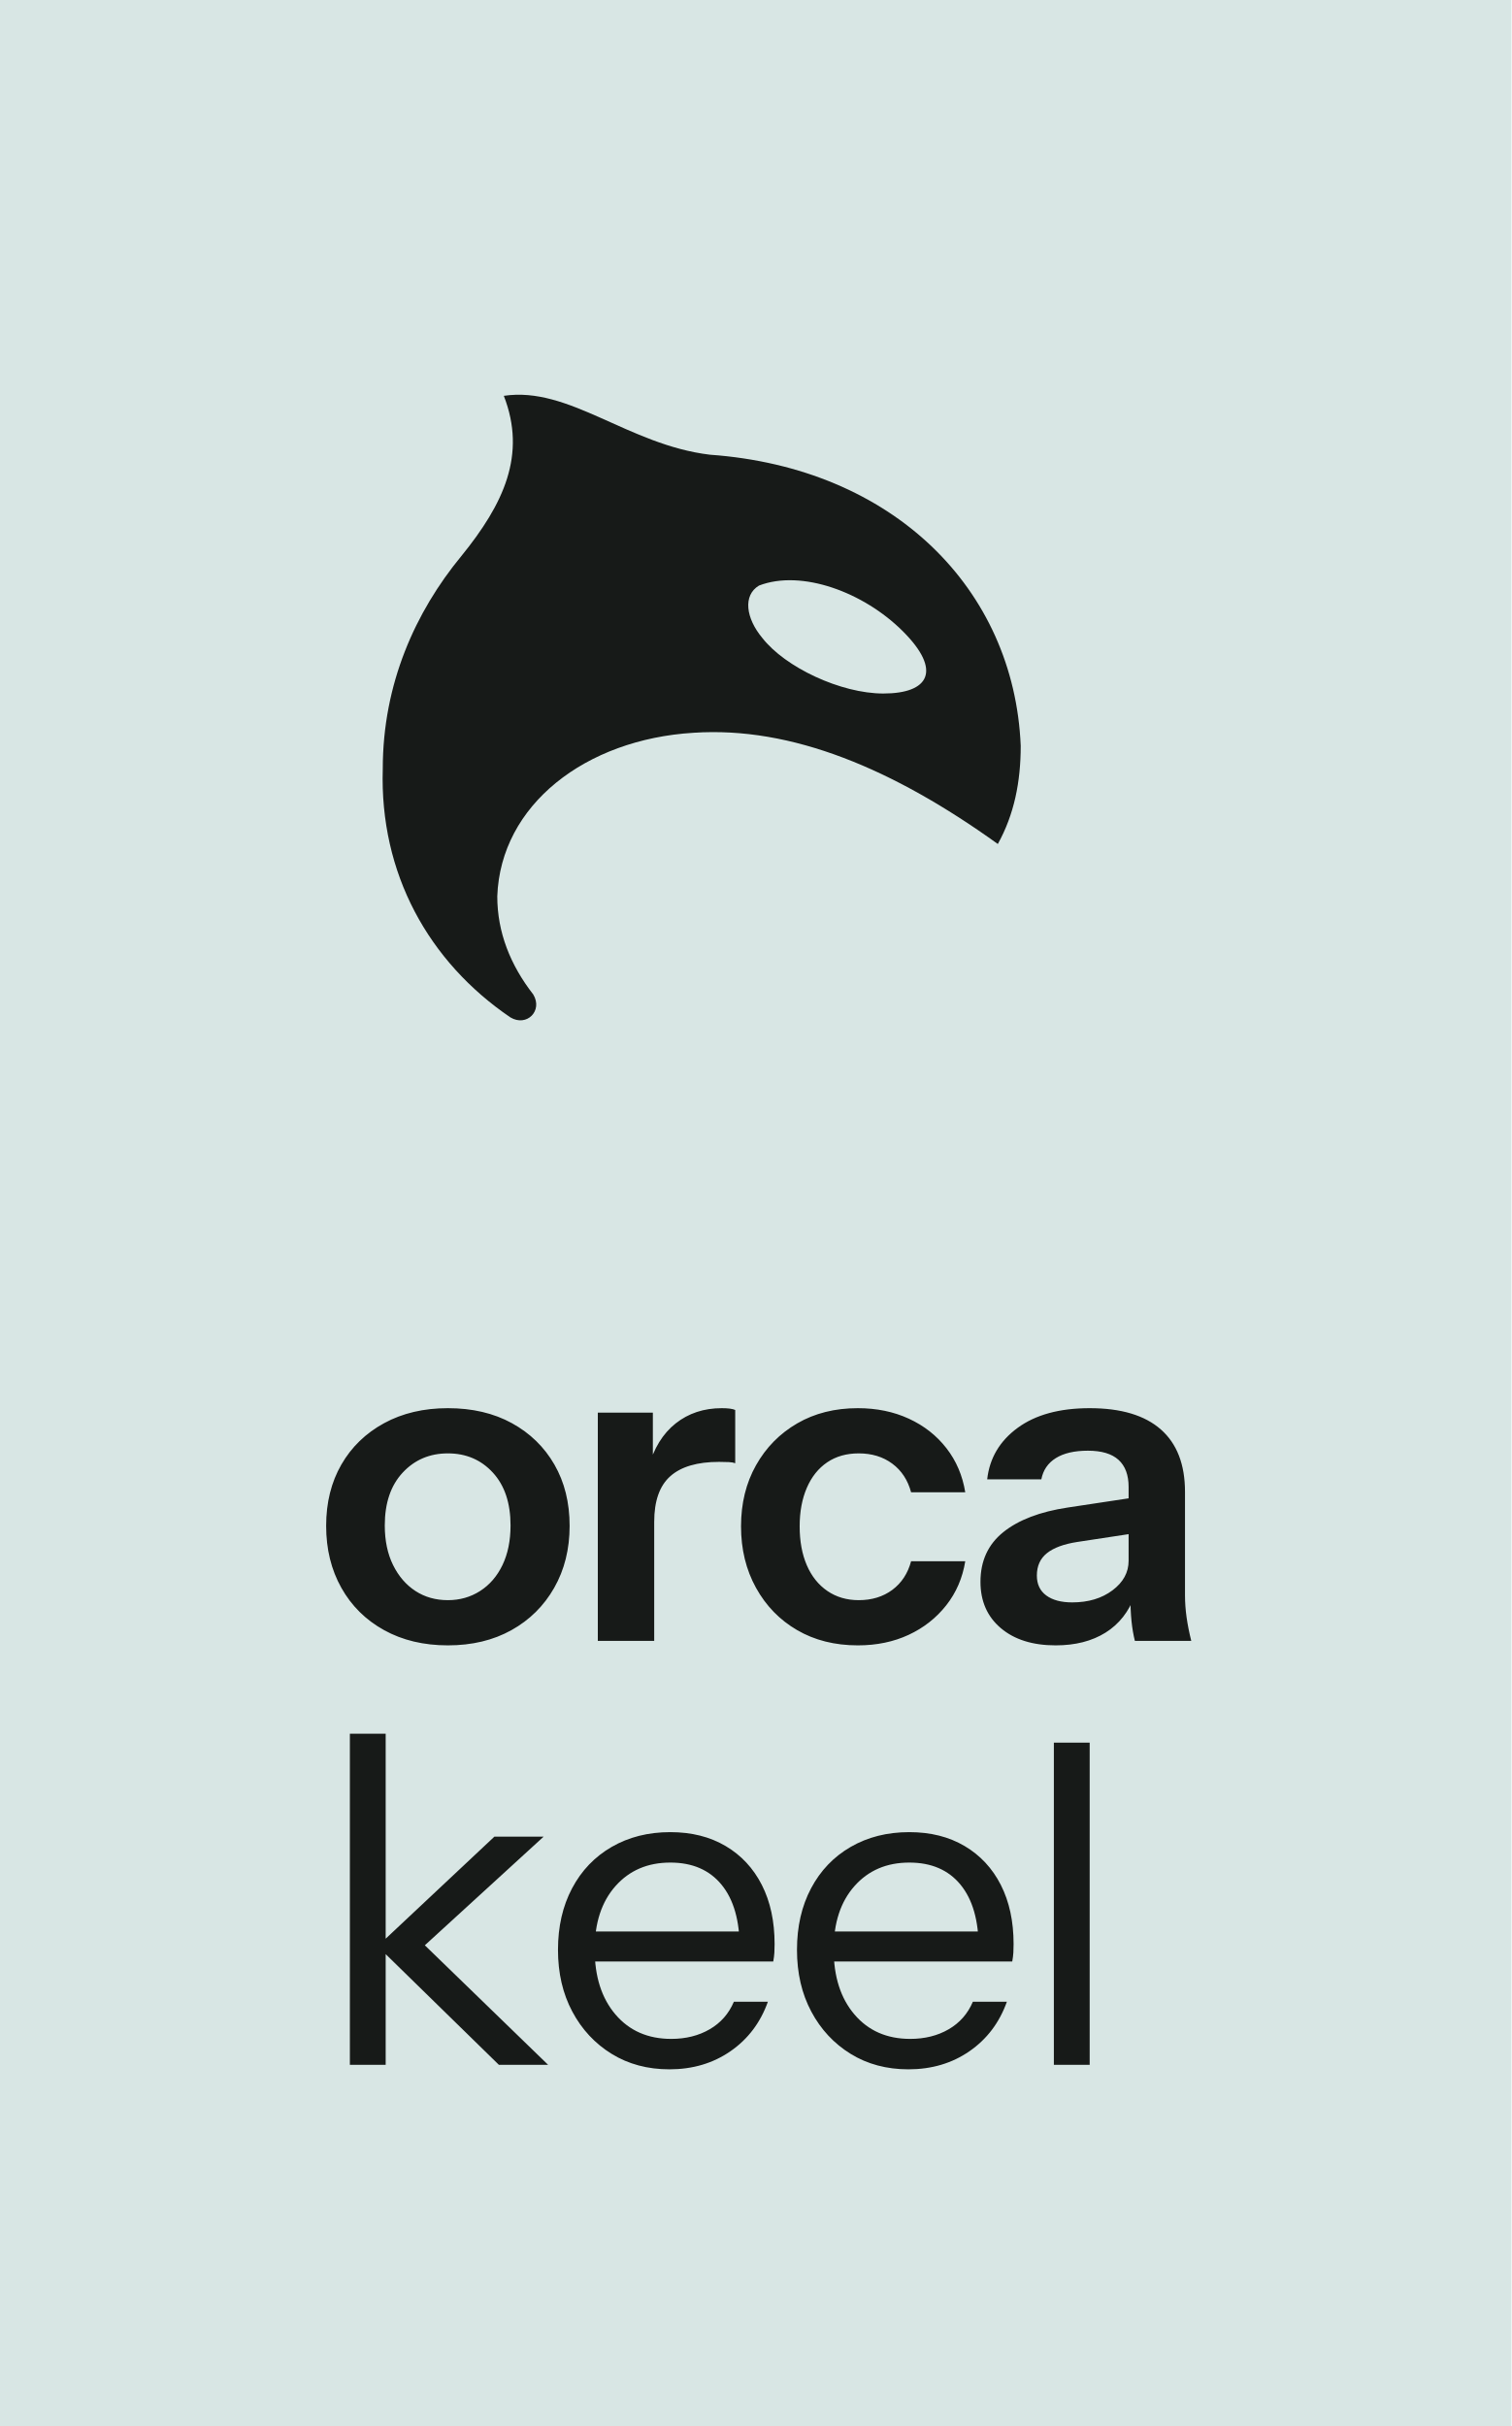
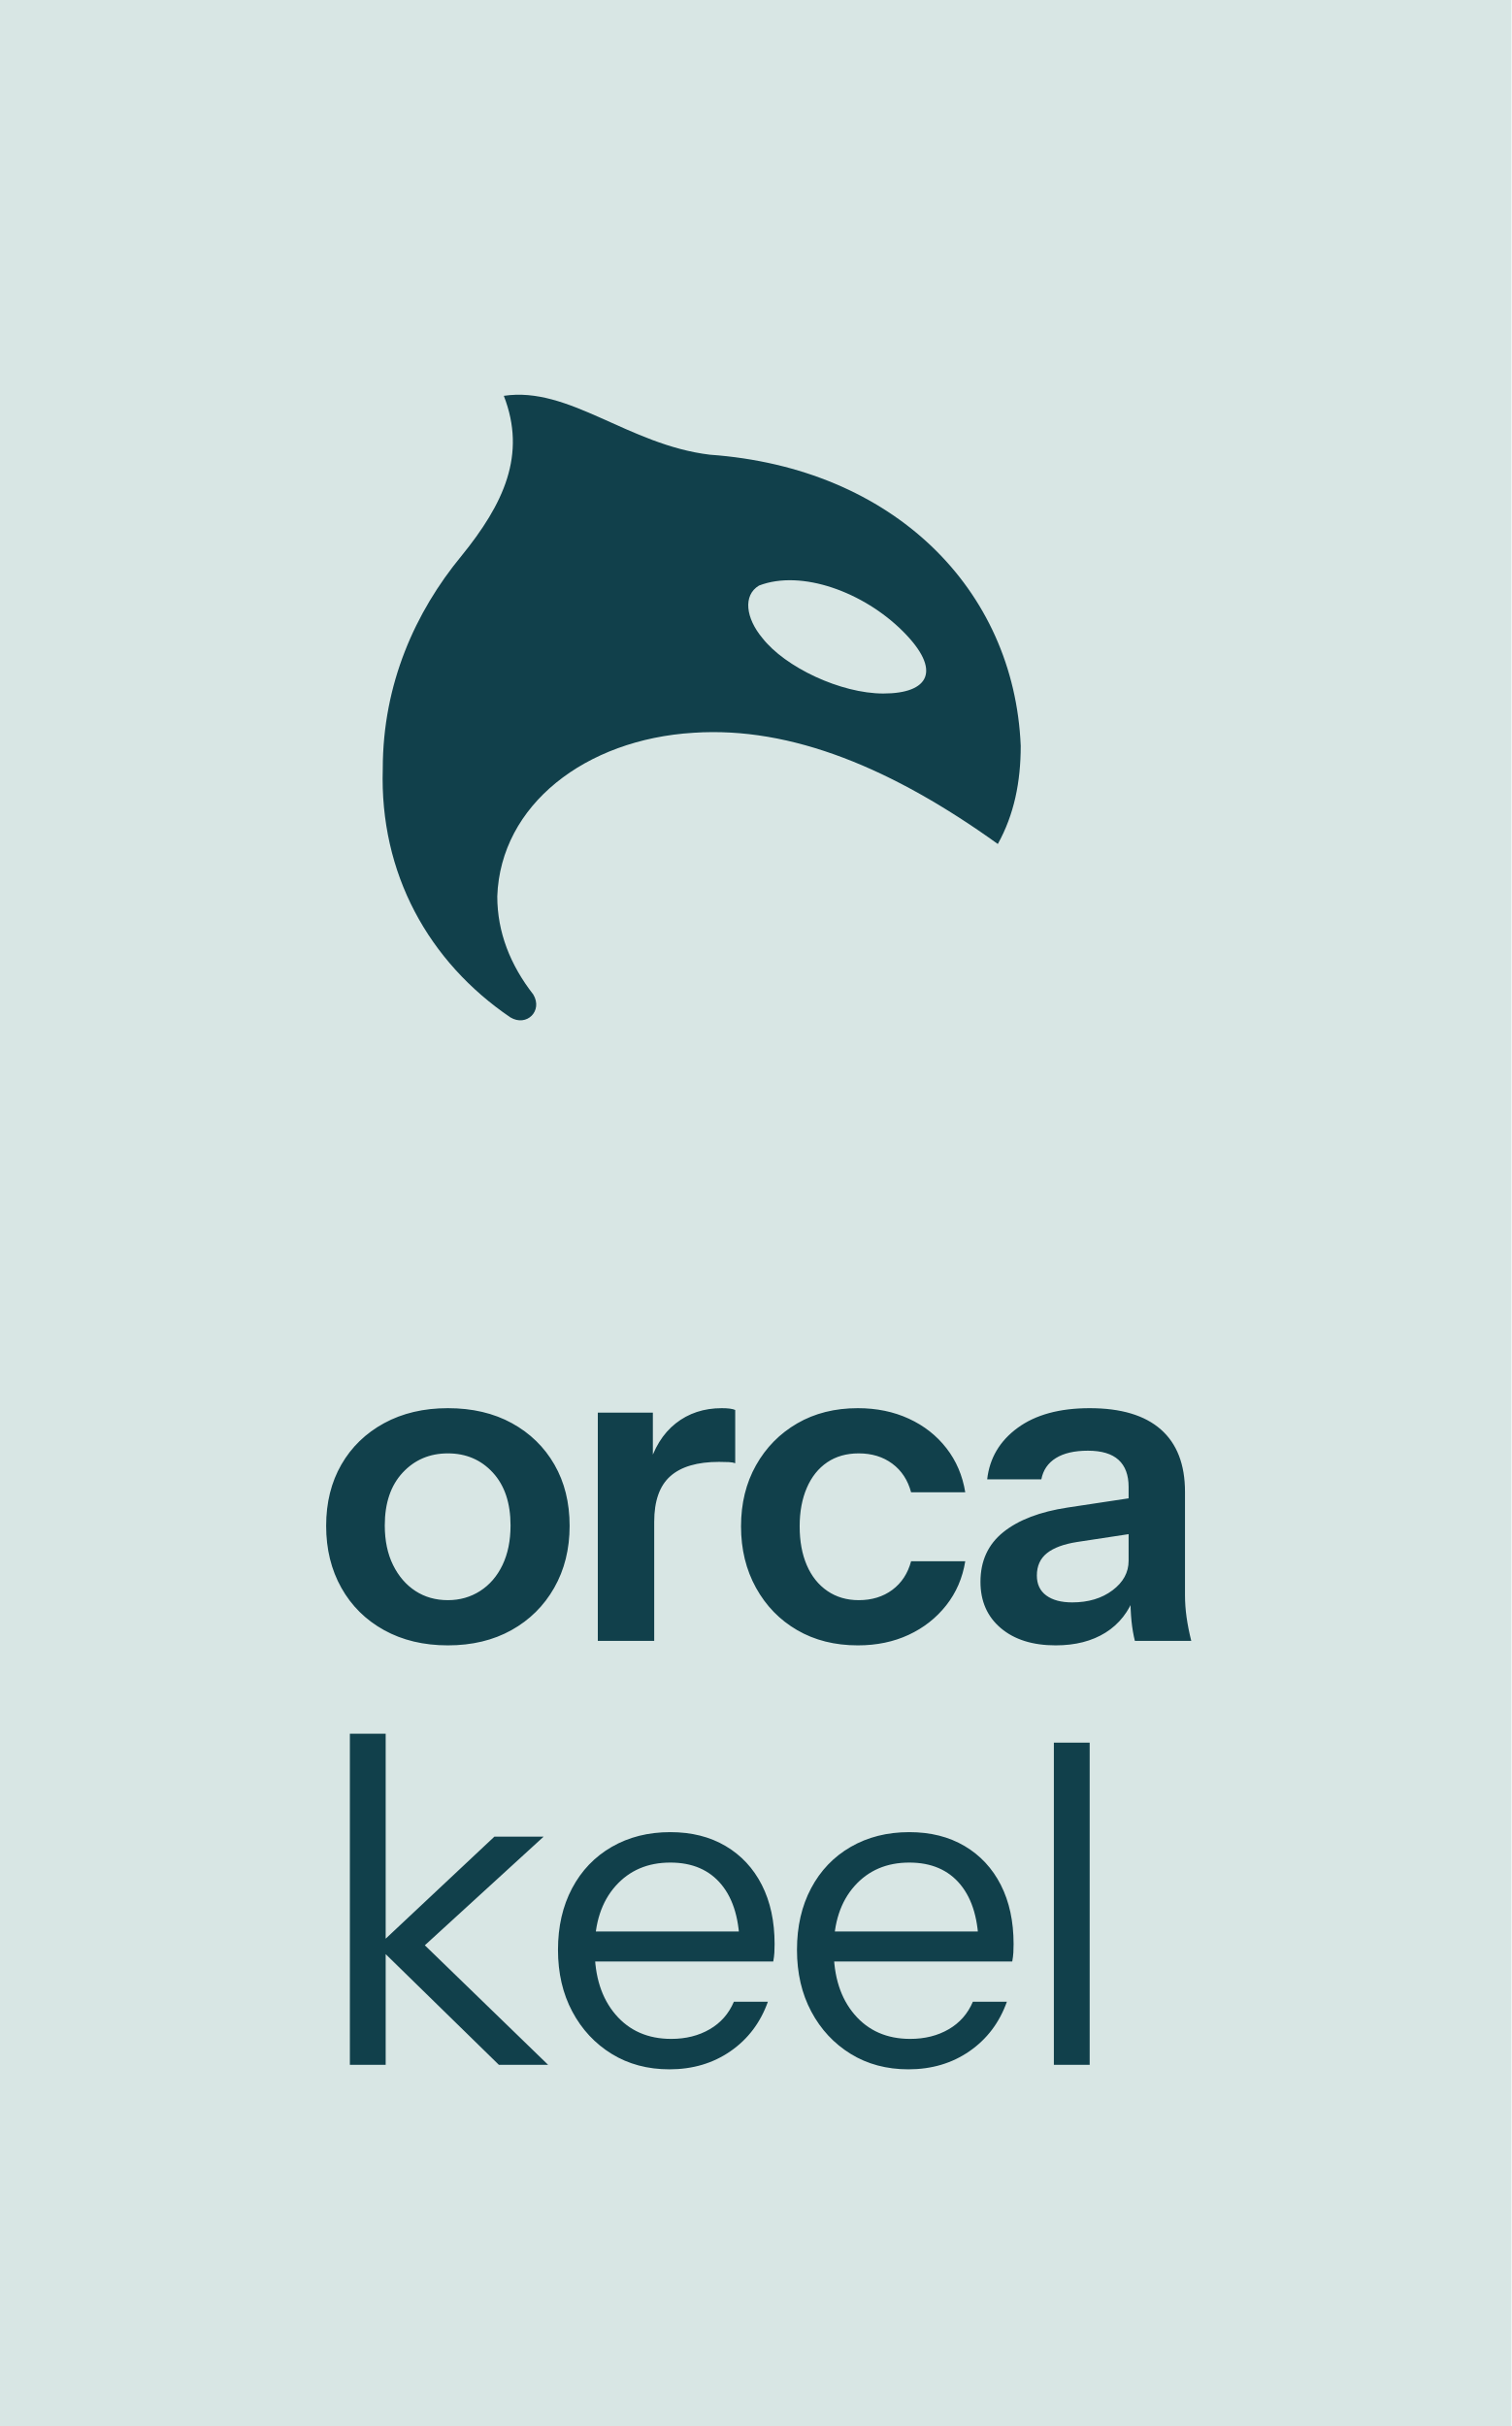
<svg xmlns="http://www.w3.org/2000/svg" viewBox="0 0 385 618" width="385" height="618">
  <rect width="385" height="618" fill="#D8E6E4" />
  <g transform="translate(56 56)">
-     <g fill="#171A18">
+     <g fill="#11404B">
      <g transform="translate(24.0 24.0) scale(0.83333)">
        <path d="M58 25 C78 22 96 40 121 43 C177 47 214 84 216 132 C216 143 214 153 209 162 C177 139 146 126 116 128 C83 130 57 150 56 178 C56 189 60 199 67 208 C70 213 65 218 60 215 C35 198 20 171 21 139 C21 113 31 91 45 74 C58 58 65 43 58 25 Z M136 83 C149 78 168 85 180 97 C192 109 188 116 174 116 C161 116 144 108 137 99 C132 93 131 86 136 83 Z" fill-rule="evenodd" />
      </g>
      <path d="M58.086 363.14Q48.852 363.14 41.841 359.264Q34.83 355.388 30.954 348.491Q27.078 341.594 27.078 332.702Q27.078 323.81 30.954 317.084Q34.83 310.358 41.841 306.539Q48.852 302.72 58.086 302.72Q67.434 302.72 74.388 306.539Q81.342 310.358 85.218 317.084Q89.094 323.81 89.094 332.702Q89.094 341.594 85.161 348.491Q81.228 355.388 74.274 359.264Q67.32 363.14 58.086 363.14ZM58.086 351.626Q62.646 351.626 66.294 349.289Q69.942 346.952 71.994 342.677Q74.046 338.402 74.046 332.588Q74.046 324.038 69.543 319.136Q65.04 314.234 58.086 314.234Q51.132 314.234 46.572 319.136Q42.012 324.038 42.012 332.588Q42.012 338.402 44.121 342.677Q46.23 346.952 49.821 349.289Q53.412 351.626 58.086 351.626Z M96.276 362.0V303.86H110.298V317.882H110.64V362.0ZM110.64 331.676 109.158 317.882Q111.21 310.472 116.112 306.596Q121.014 302.72 127.854 302.72Q130.248 302.72 131.274 303.176V316.742Q130.704 316.514 129.678 316.457Q128.652 316.4 127.17 316.4Q118.848 316.4 114.744 320.048Q110.64 323.696 110.64 331.676Z M162.51 363.14Q153.732 363.14 147.063 359.264Q140.394 355.388 136.575 348.491Q132.756 341.594 132.756 332.816Q132.756 324.038 136.575 317.255Q140.394 310.472 147.063 306.596Q153.732 302.72 162.51 302.72Q169.692 302.72 175.506 305.399Q181.32 308.078 185.082 312.923Q188.844 317.768 189.87 324.152H176.076Q174.822 319.478 171.288 316.856Q167.754 314.234 162.738 314.234Q158.064 314.234 154.701 316.514Q151.338 318.794 149.514 323.012Q147.69 327.23 147.69 332.816Q147.69 338.516 149.514 342.734Q151.338 346.952 154.758 349.289Q158.178 351.626 162.738 351.626Q167.754 351.626 171.288 349.004Q174.822 346.382 176.076 341.708H189.87Q188.844 348.092 185.025 352.937Q181.206 357.782 175.449 360.461Q169.692 363.14 162.51 363.14Z M233.076 362.0Q232.506 359.72 232.221 356.984Q231.936 354.248 231.936 350.372H231.48V322.784Q231.48 318.224 228.915 315.887Q226.35 313.55 221.106 313.55Q215.976 313.55 212.955 315.431Q209.934 317.312 209.25 320.846H195.456Q196.368 312.752 203.208 307.736Q210.048 302.72 221.562 302.72Q233.532 302.72 239.688 308.135Q245.844 313.55 245.844 324.038V350.372Q245.844 353.108 246.243 355.958Q246.642 358.808 247.44 362.0ZM212.898 363.14Q204.12 363.14 198.933 358.751Q193.746 354.362 193.746 346.952Q193.746 338.972 199.56 334.298Q205.374 329.624 215.976 328.028L234.102 325.292V334.412L218.37 336.806Q213.24 337.604 210.675 339.656Q208.11 341.708 208.11 345.356Q208.11 348.662 210.504 350.429Q212.898 352.196 217.116 352.196Q223.272 352.196 227.376 349.118Q231.48 346.04 231.48 341.594L233.076 350.372Q230.796 356.642 225.609 359.891Q220.422 363.14 212.898 363.14Z" />
      <path d="M33.12 470.0V385.64H42.24V470.0ZM71.082 470.0 40.188 439.79 69.942 411.86H82.482L49.08 442.412L49.65 437.054L83.622 470.0Z M114.516 471.14Q106.194 471.14 99.81 467.207Q93.426 463.274 89.778 456.434Q86.13 449.594 86.13 440.702Q86.13 431.81 89.721 425.027Q93.312 418.244 99.81 414.482Q106.308 410.72 114.744 410.72Q122.838 410.72 128.823 414.254Q134.808 417.788 138.057 424.172Q141.306 430.556 141.306 439.22Q141.306 440.36 141.249 441.386Q141.192 442.412 140.964 443.666H92.97V436.028H135.378L132.414 440.246Q132.414 429.758 127.797 424.115Q123.18 418.472 114.744 418.472Q106.08 418.472 100.779 424.457Q95.478 430.442 95.478 440.588Q95.478 450.962 100.779 457.175Q106.08 463.388 114.972 463.388Q120.558 463.388 124.776 460.937Q128.994 458.486 130.932 453.926H139.596Q136.746 461.906 130.077 466.523Q123.408 471.14 114.516 471.14Z M175.392 471.14Q167.07 471.14 160.686 467.207Q154.302 463.274 150.654 456.434Q147.006 449.594 147.006 440.702Q147.006 431.81 150.597 425.027Q154.188 418.244 160.686 414.482Q167.184 410.72 175.62 410.72Q183.714 410.72 189.699 414.254Q195.684 417.788 198.933 424.172Q202.182 430.556 202.182 439.22Q202.182 440.36 202.125 441.386Q202.068 442.412 201.84 443.666H153.846V436.028H196.254L193.29 440.246Q193.29 429.758 188.673 424.115Q184.056 418.472 175.62 418.472Q166.956 418.472 161.655 424.457Q156.354 430.442 156.354 440.588Q156.354 450.962 161.655 457.175Q166.956 463.388 175.848 463.388Q181.434 463.388 185.652 460.937Q189.87 458.486 191.808 453.926H200.472Q197.622 461.906 190.953 466.523Q184.284 471.14 175.392 471.14Z M212.442 470.0V387.92H221.562V470.0Z" />
    </g>
  </g>
</svg>
